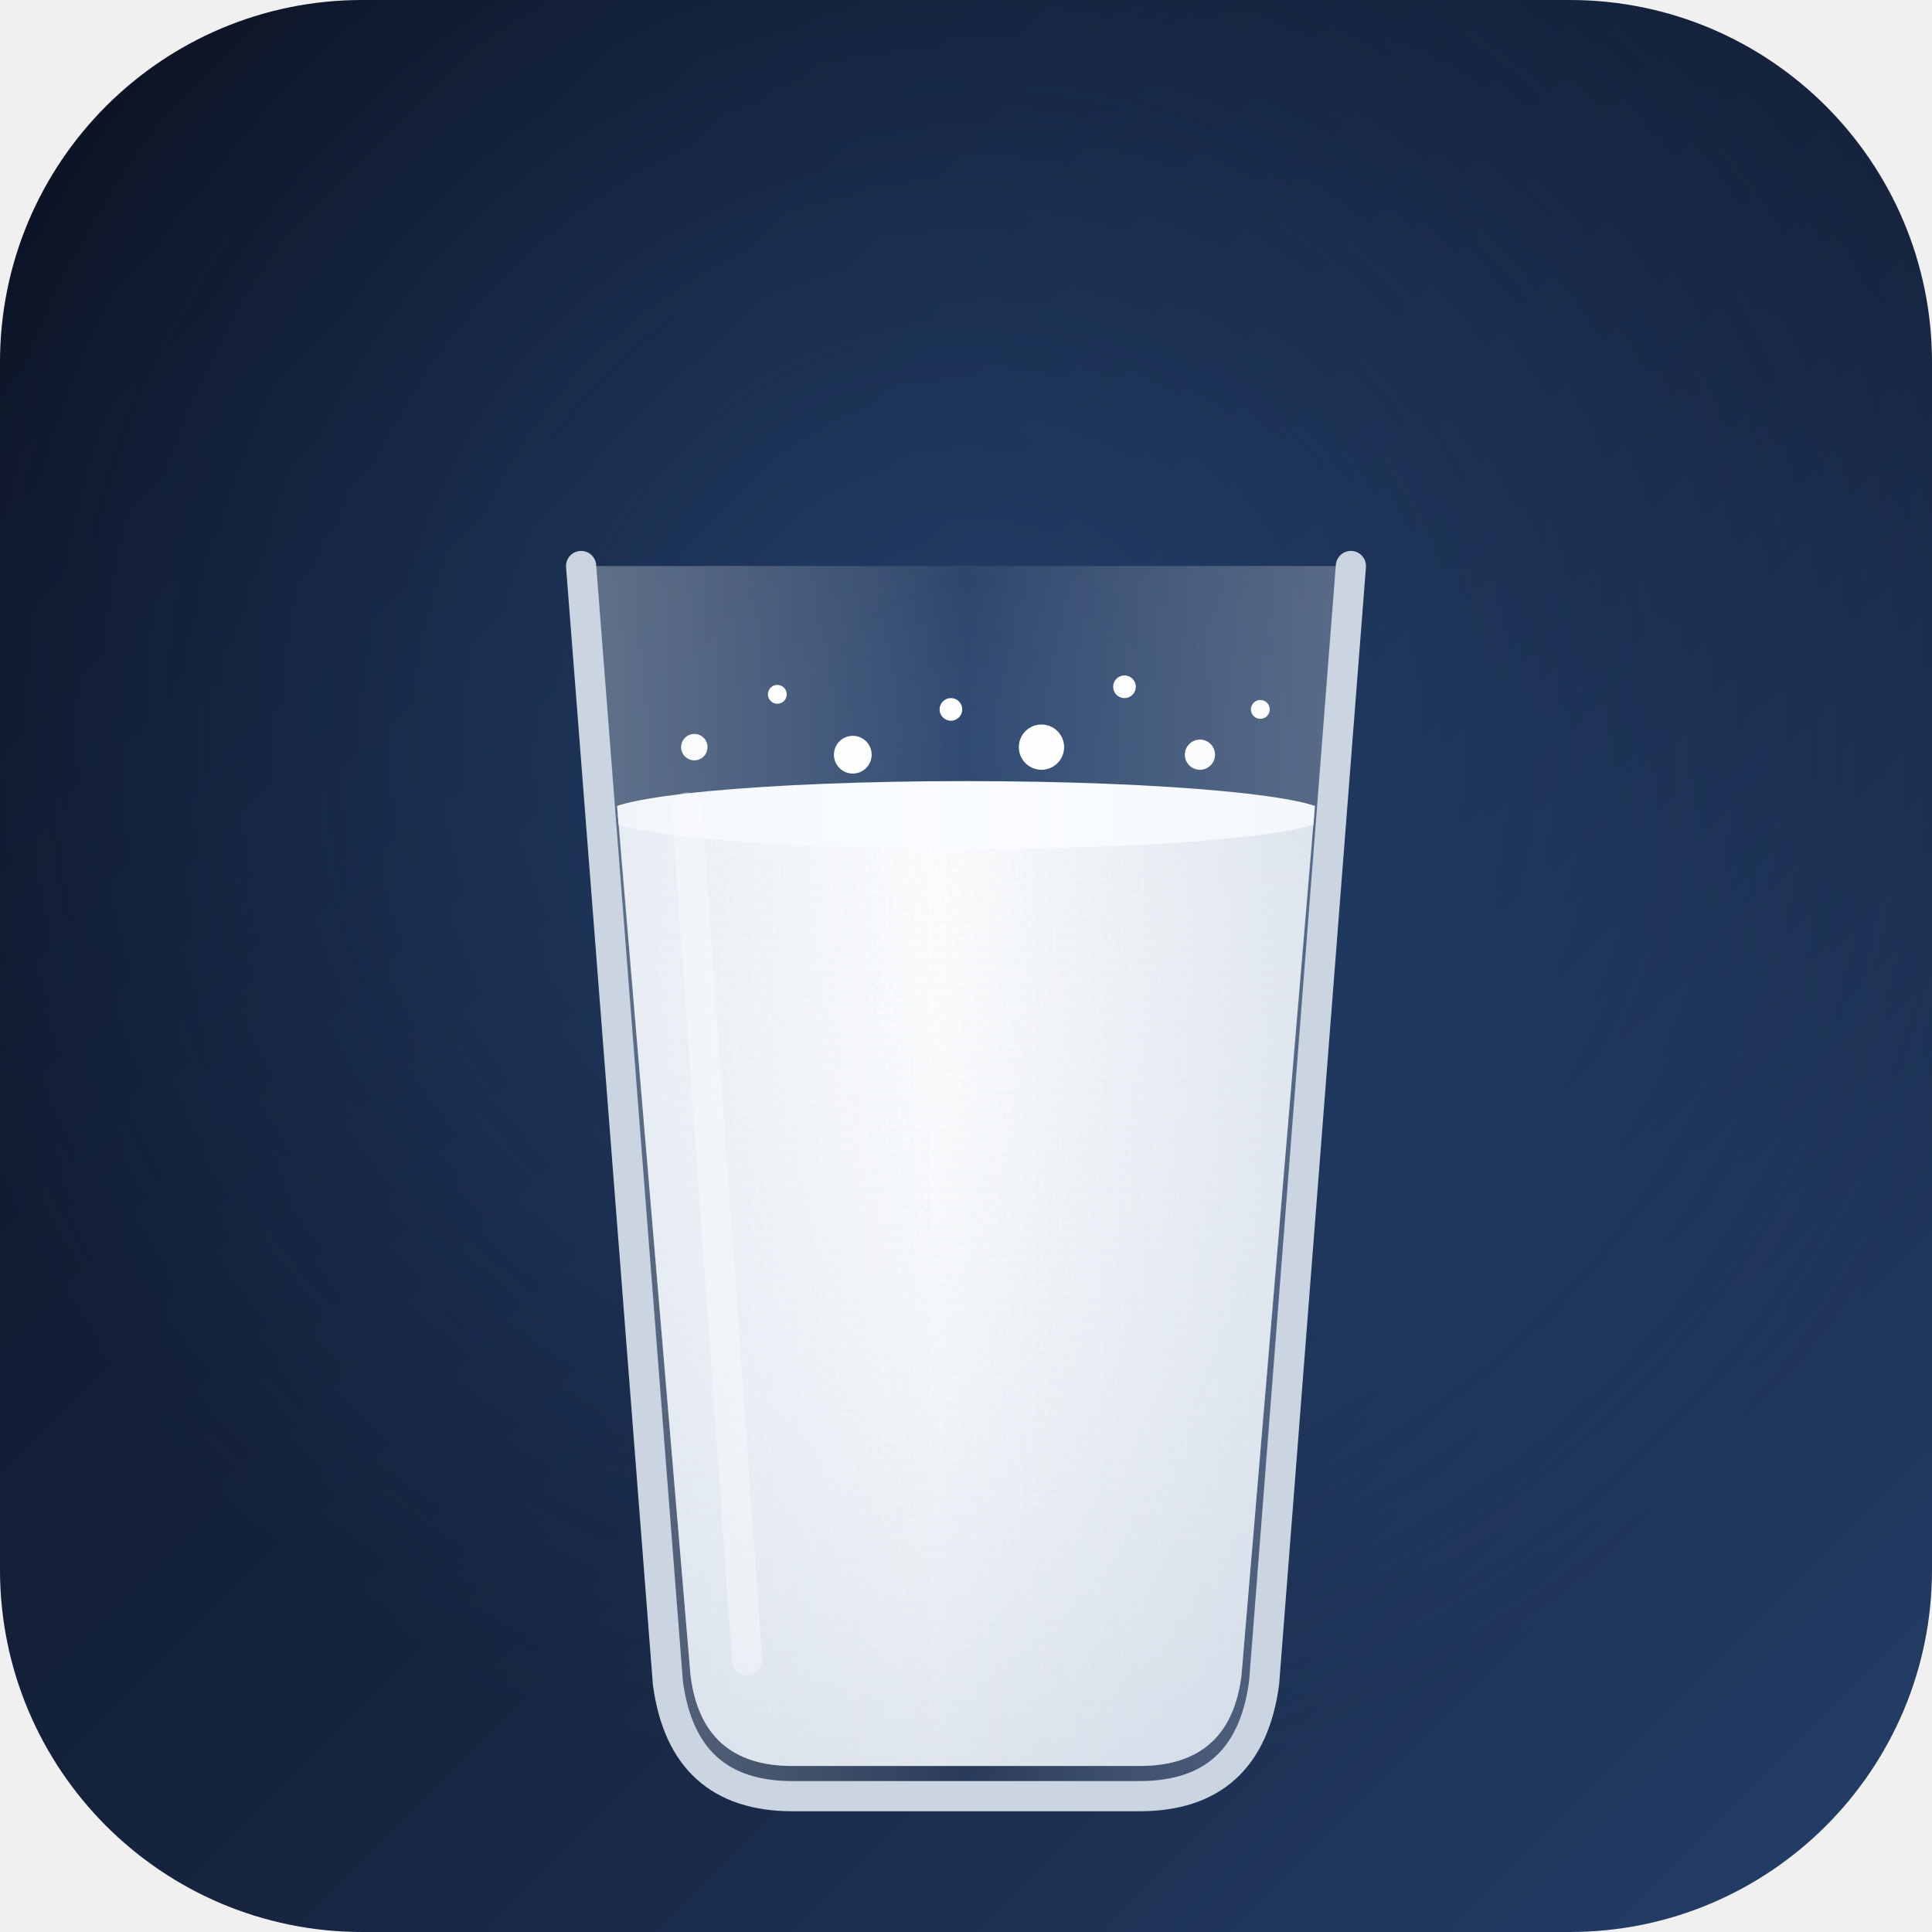
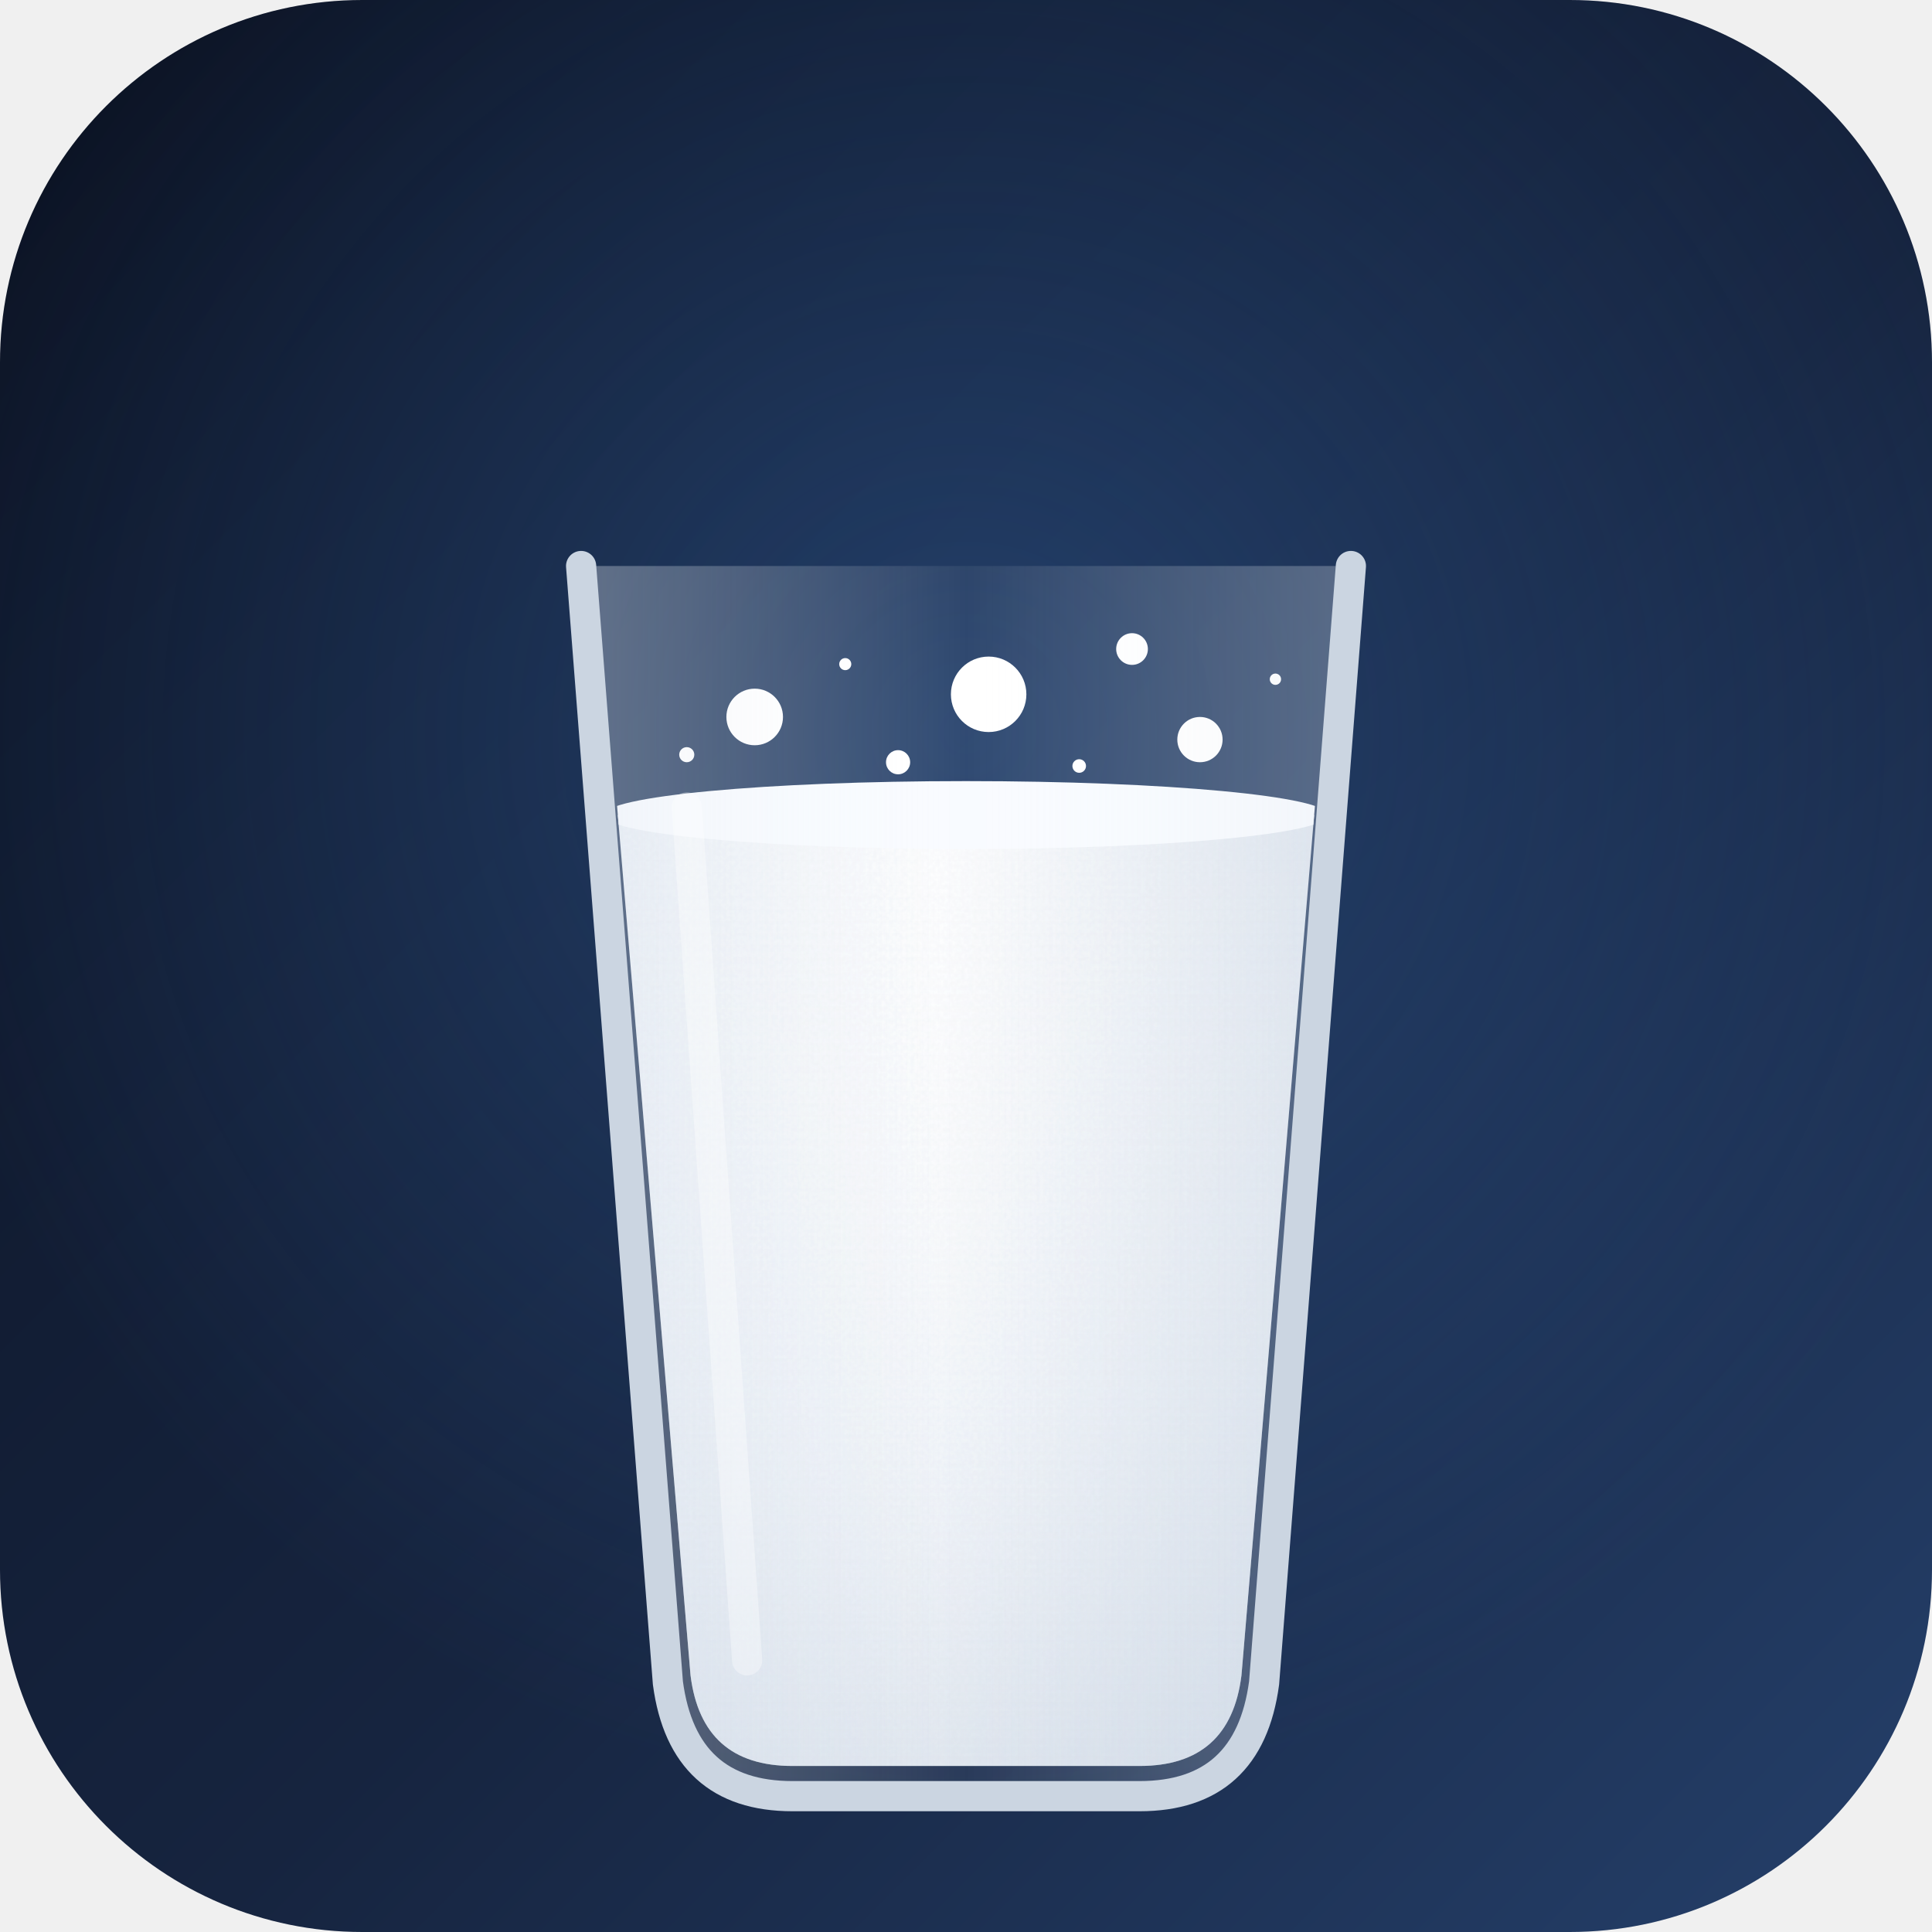
<svg xmlns="http://www.w3.org/2000/svg" viewBox="0 0 512 512" width="512" height="512" role="img" aria-label="M1LK logo: a glass of milk">
  <defs>
    <linearGradient id="bg" x1="0" y1="0" x2="1" y2="1">
      <stop offset="0" stop-color="#0b1222" />
      <stop offset="0.55" stop-color="#16243f" />
      <stop offset="1" stop-color="#25406b" />
    </linearGradient>
    <radialGradient id="glow" cx="0.5" cy="0.38" r="0.55">
      <stop offset="0" stop-color="#3b6fb5" stop-opacity="0.4" />
      <stop offset="1" stop-color="#3b6fb5" stop-opacity="0" />
    </radialGradient>
    <linearGradient id="glass" x1="0" y1="0" x2="1" y2="0">
      <stop offset="0" stop-color="#e2e8f0" stop-opacity="0.35" />
      <stop offset="0.5" stop-color="#ffffff" stop-opacity="0.06" />
      <stop offset="1" stop-color="#e2e8f0" stop-opacity="0.3" />
    </linearGradient>
    <linearGradient id="milk" x1="0" y1="0" x2="1" y2="0">
      <stop offset="0" stop-color="#e8eef5" />
      <stop offset="0.45" stop-color="#ffffff" />
      <stop offset="1" stop-color="#d6dfea" />
    </linearGradient>
    <linearGradient id="splash" x1="0" y1="0" x2="0" y2="1">
      <stop offset="0" stop-color="#ffffff" />
      <stop offset="1" stop-color="#e4ebf3" />
    </linearGradient>
    <clipPath id="inside">
      <path d="M159 160 L353 160 L329 444 Q326 468 302 468 L210 468 Q186 468 183 444 Z" />
    </clipPath>
    <linearGradient id="milkshade" x1="0" y1="0" x2="0" y2="1">
      <stop offset="0" stop-color="#ffffff" stop-opacity="0" />
      <stop offset="0.55" stop-color="#c9d6e6" stop-opacity="0.18" />
      <stop offset="1" stop-color="#9fb3cc" stop-opacity="0.38" />
    </linearGradient>
    <filter id="grain" x="0" y="0" width="100%" height="100%">
      <feTurbulence type="fractalNoise" baseFrequency="0.9" numOctaves="2" seed="7" result="n" />
      <feColorMatrix in="n" type="matrix" values="0 0 0 0 0.55  0 0 0 0 0.62  0 0 0 0 0.72  0 0 0 0.16 0" />
      <feComposite operator="in" in2="SourceGraphic" />
    </filter>
  </defs>
  <rect width="512" height="512" rx="96" fill="url(#bg)" />
  <rect width="512" height="512" rx="96" fill="url(#glow)" />
  <g clip-path="url(#inside)">
    <rect x="150" y="216" width="220" height="270" fill="url(#milk)" />
    <rect x="150" y="216" width="220" height="270" fill="url(#milkshade)" />
    <rect x="150" y="216" width="220" height="270" fill="#fff" filter="url(#grain)" />
    <ellipse cx="256" cy="216" rx="96" ry="9" fill="#f8fbff" />
  </g>
  <g fill="#ffffff">
-     <circle cx="184" cy="198" r="3.5" />
-     <circle cx="206" cy="184" r="2.5" />
-     <circle cx="226" cy="200" r="5" />
-     <circle cx="252" cy="188" r="3" />
-     <circle cx="276" cy="198" r="6" />
-     <circle cx="298" cy="182" r="3" />
-     <circle cx="318" cy="200" r="4" />
-     <circle cx="334" cy="188" r="2.5" />
+     <circle cx="182" cy="200" r="2" />
+     <circle cx="200" cy="190" r="7.5" />
+     <circle cx="224" cy="176" r="1.6" />
+     <circle cx="238" cy="202" r="3.2" />
+     <circle cx="262" cy="184" r="10" />
+     <circle cx="286" cy="203" r="1.8" />
+     <circle cx="300" cy="172" r="4.2" />
+     <circle cx="318" cy="196" r="6" />
+     <circle cx="338" cy="180" r="1.5" />
  </g>
  <path d="M154 150 L358 150 L335 446 Q331 476 302 476 L210 476 Q181 476 177 446 Z" fill="url(#glass)" />
  <path d="M154 150 L177 446 Q181 476 210 476 L302 476 Q331 476 335 446 L358 150" fill="none" stroke="#cbd5e1" stroke-width="8" stroke-linejoin="round" stroke-linecap="round" />
  <path d="M182 214 L198 440" stroke="#ffffff" stroke-width="8" stroke-linecap="round" opacity="0.35" />
</svg>
